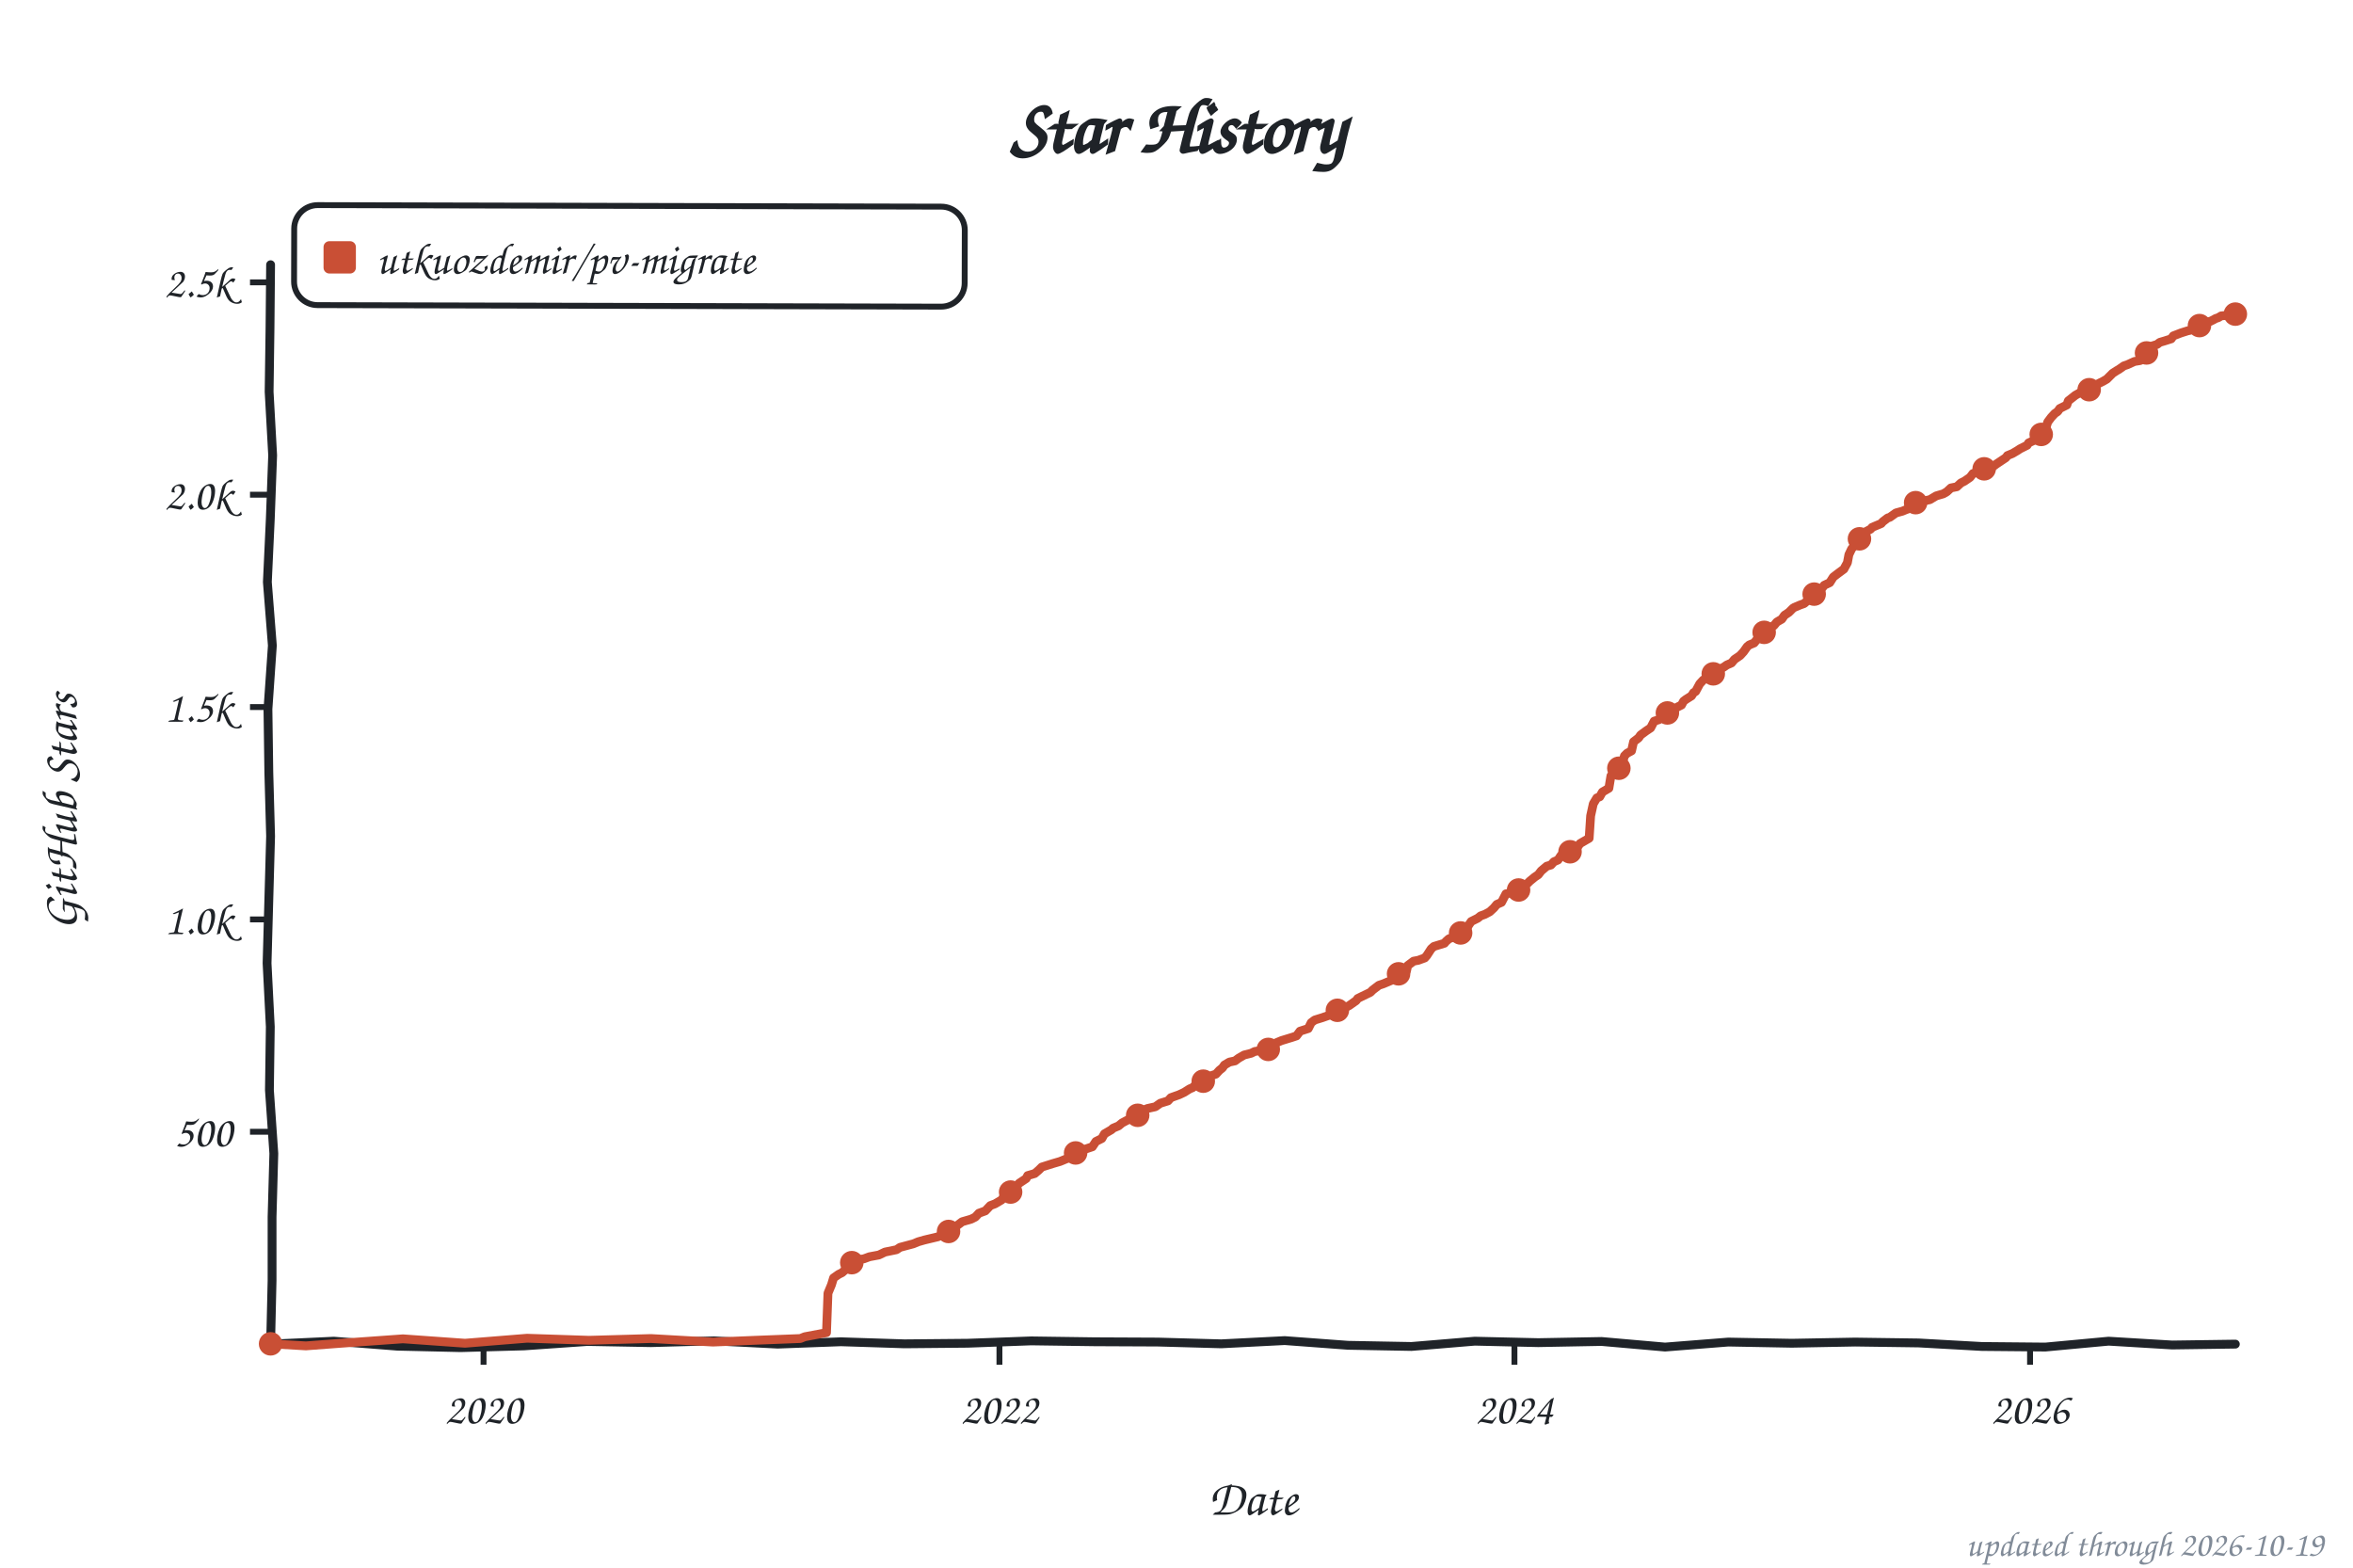
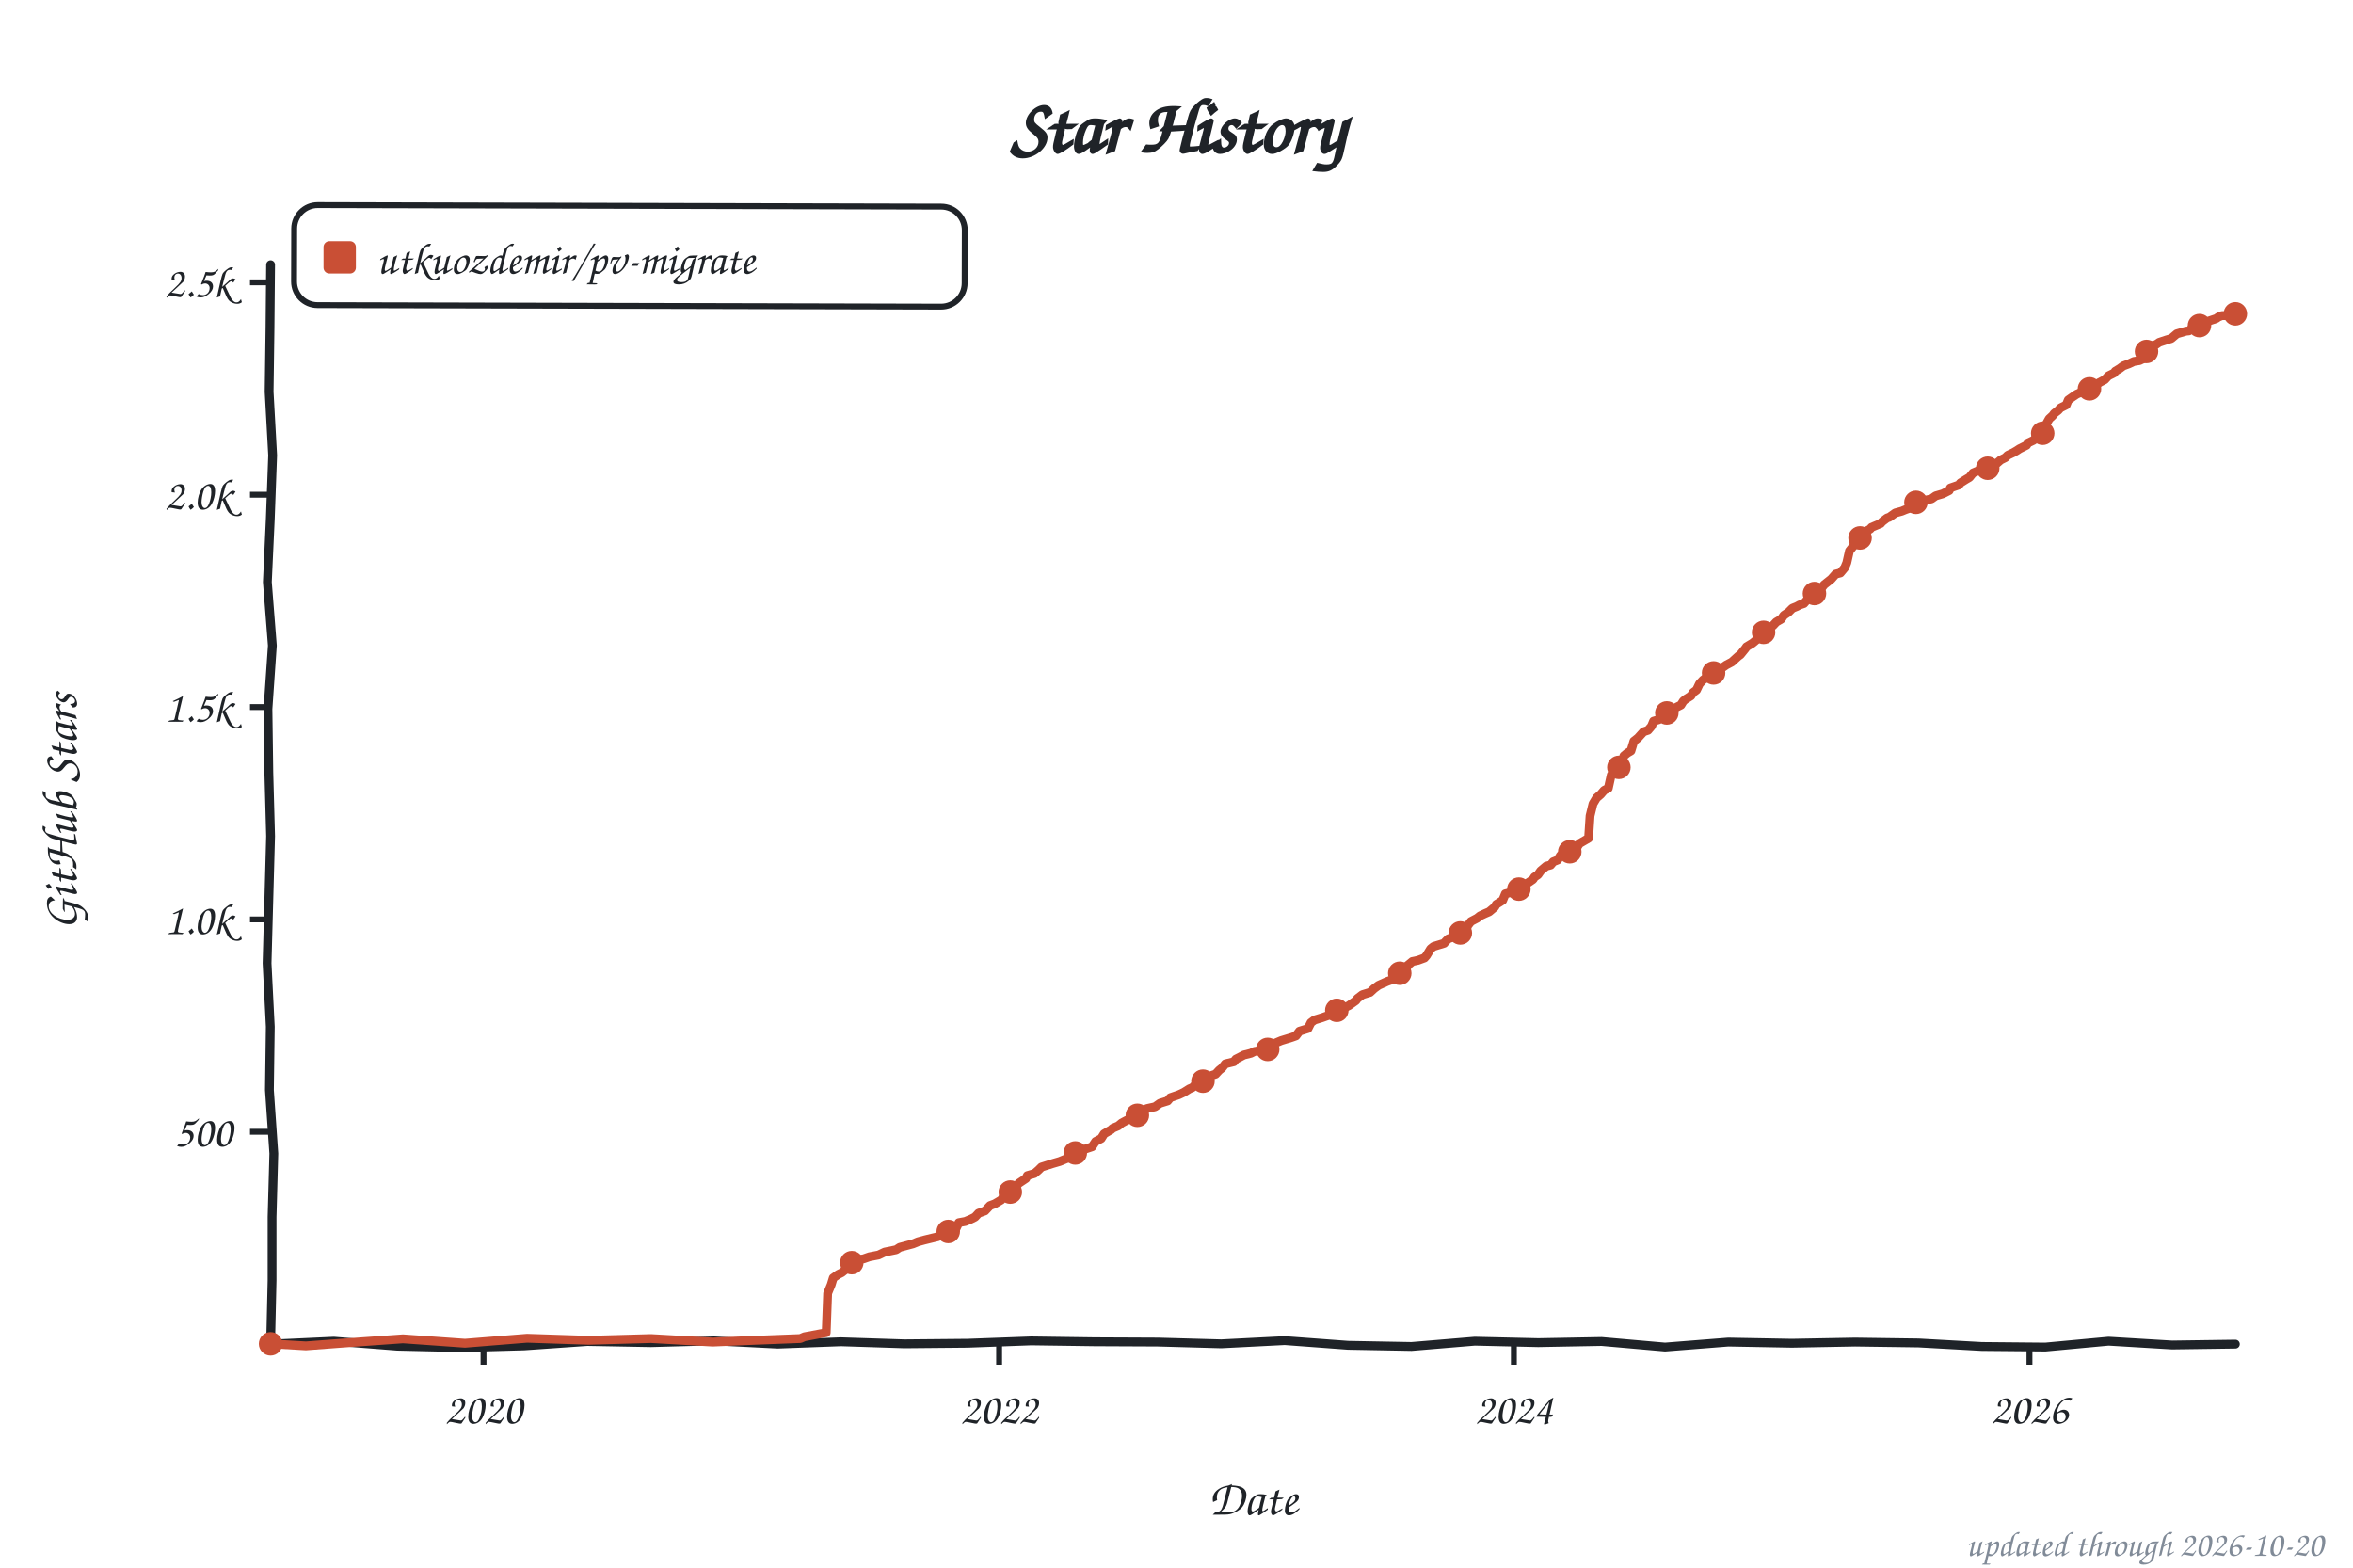
<svg xmlns="http://www.w3.org/2000/svg" width="800" height="533" viewBox="0 0 800 533" role="img" aria-label="Star history of utkuozdemir/pv-migrate">
  <style>text{font-family:"Comic Sans MS","Chalkboard SE","Comic Neue","Marker Felt",cursive}</style>
  <text x="400" y="52" font-size="26" font-weight="bold" text-anchor="middle" fill="#1f2328">Star History</text>
  <rect x="100" y="70" width="228" height="34" rx="8" fill="none" stroke="#1f2328" stroke-width="2" transform="rotate(0.14 214 87)" />
  <rect x="110" y="82" width="11" height="11" rx="2" fill="#c94f35" />
  <text x="128" y="93" font-size="15" fill="#1f2328" textLength="189" lengthAdjust="spacingAndGlyphs">utkuozdemir/pv-migrate</text>
  <line x1="85" y1="384.8" x2="92" y2="384.8" stroke="#1f2328" stroke-width="2" />
  <text x="79" y="389.8" font-size="15" text-anchor="end" fill="#1f2328">500</text>
  <line x1="85" y1="312.6" x2="92" y2="312.6" stroke="#1f2328" stroke-width="2" />
  <text x="79" y="317.6" font-size="15" text-anchor="end" fill="#1f2328">1.0k</text>
  <line x1="85" y1="240.4" x2="92" y2="240.4" stroke="#1f2328" stroke-width="2" />
  <text x="79" y="245.4" font-size="15" text-anchor="end" fill="#1f2328">1.5k</text>
  <line x1="85" y1="168.2" x2="92" y2="168.2" stroke="#1f2328" stroke-width="2" />
  <text x="79" y="173.2" font-size="15" text-anchor="end" fill="#1f2328">2.0k</text>
  <line x1="85" y1="96.0" x2="92" y2="96.0" stroke="#1f2328" stroke-width="2" />
  <text x="79" y="101.0" font-size="15" text-anchor="end" fill="#1f2328">2.5k</text>
  <line x1="164.4" y1="457" x2="164.4" y2="464" stroke="#1f2328" stroke-width="2" />
  <text x="164.4" y="484" font-size="15" text-anchor="middle" fill="#1f2328">2020</text>
-   <line x1="339.8" y1="457" x2="339.8" y2="464" stroke="#1f2328" stroke-width="2" />
-   <text x="339.8" y="484" font-size="15" text-anchor="middle" fill="#1f2328">2022</text>
-   <line x1="514.9" y1="457" x2="514.9" y2="464" stroke="#1f2328" stroke-width="2" />
-   <text x="514.9" y="484" font-size="15" text-anchor="middle" fill="#1f2328">2024</text>
-   <line x1="690.2" y1="457" x2="690.2" y2="464" stroke="#1f2328" stroke-width="2" />
-   <text x="690.2" y="484" font-size="15" text-anchor="middle" fill="#1f2328">2026</text>
+   <line x1="339.7" y1="457" x2="339.7" y2="464" stroke="#1f2328" stroke-width="2" />
+   <text x="339.7" y="484" font-size="15" text-anchor="middle" fill="#1f2328">2022</text>
+   <line x1="514.7" y1="457" x2="514.7" y2="464" stroke="#1f2328" stroke-width="2" />
+   <text x="514.7" y="484" font-size="15" text-anchor="middle" fill="#1f2328">2024</text>
+   <line x1="690.0" y1="457" x2="690.0" y2="464" stroke="#1f2328" stroke-width="2" />
+   <text x="690.0" y="484" font-size="15" text-anchor="middle" fill="#1f2328">2026</text>
  <text x="426" y="515" font-size="17" text-anchor="middle" fill="#1f2328">Date</text>
  <text x="26" y="276" font-size="17" text-anchor="middle" fill="#1f2328" transform="rotate(-90 26 276)">GitHub Stars</text>
  <path d="M 92.0,90.0 L 91.8,111.6 L 91.5,133.2 L 92.7,154.8 L 91.9,176.4 L 90.9,197.9 L 92.6,219.5 L 91.1,241.1 L 91.4,262.7 L 92.0,284.3 L 91.4,305.9 L 90.8,327.5 L 91.9,349.1 L 91.6,370.6 L 93.1,392.2 L 92.5,413.8 L 92.5,435.4 L 92.0,457.0 L 113.5,456.0 L 135.1,457.7 L 156.6,458.2 L 178.2,457.6 L 199.7,456.1 L 221.3,456.5 L 242.8,455.9 L 264.4,457.0 L 285.9,456.2 L 307.5,456.9 L 329.0,456.7 L 350.6,455.9 L 372.1,456.2 L 393.7,456.3 L 415.2,456.9 L 436.8,455.8 L 458.3,457.4 L 479.9,457.8 L 501.4,456.0 L 523.0,456.5 L 544.5,456.1 L 566.1,458.0 L 587.6,456.3 L 609.2,456.7 L 630.7,456.3 L 652.3,456.6 L 673.8,457.8 L 695.4,458.0 L 716.9,456.0 L 738.5,457.3 L 760.0,457.0" fill="none" stroke="#1f2328" stroke-width="3" stroke-linecap="round" stroke-linejoin="round" />
-   <path d="M 92.0,456.9 L 104.0,457.6 L 116.0,456.7 L 137.0,455.2 L 158.1,456.7 L 179.2,455.0 L 200.3,455.7 L 221.3,455.1 L 242.4,456.3 L 256.8,455.7 L 272.1,455.1 L 273.6,454.5 L 281.0,453.1 L 281.5,439.7 L 282.7,436.8 L 283.4,434.5 L 285.1,433.3 L 286.3,432.7 L 287.2,431.9 L 288.2,429.6 L 291.1,428.4 L 293.7,428.0 L 295.6,427.3 L 298.8,426.7 L 300.9,425.7 L 304.8,424.9 L 306.0,424.1 L 310.5,422.9 L 312.2,422.2 L 314.3,421.6 L 318.9,420.5 L 321.5,419.2 L 322.5,418.7 L 323.9,417.9 L 325.4,416.7 L 327.1,415.4 L 330.2,414.5 L 331.6,413.8 L 332.8,412.5 L 335.0,411.7 L 336.7,409.9 L 338.3,409.3 L 340.5,408.0 L 341.2,407.0 L 342.4,406.3 L 344.3,404.0 L 345.5,403.4 L 346.5,402.3 L 348.9,400.7 L 349.4,399.7 L 351.8,399.0 L 353.2,397.8 L 354.2,396.8 L 358.0,395.6 L 360.4,394.9 L 362.1,394.2 L 363.8,393.5 L 364.7,392.3 L 366.9,391.7 L 369.0,390.7 L 371.4,389.9 L 372.6,388.1 L 374.6,387.1 L 375.5,385.5 L 377.9,384.1 L 378.4,383.6 L 380.3,382.8 L 381.5,381.8 L 383.2,380.9 L 385.6,379.9 L 386.5,379.3 L 387.7,378.2 L 389.2,377.3 L 390.1,376.9 L 392.8,376.3 L 394.5,375.1 L 397.1,374.3 L 398.1,373.2 L 400.9,372.2 L 402.6,371.4 L 404.5,370.2 L 405.5,369.8 L 406.7,368.6 L 409.1,367.6 L 410.0,366.6 L 412.2,365.6 L 413.4,365.2 L 414.6,363.9 L 415.6,363.1 L 416.3,362.1 L 418.0,361.1 L 419.9,360.7 L 421.1,359.8 L 423.0,358.7 L 425.4,358.1 L 426.6,357.5 L 431.2,356.8 L 432.6,355.3 L 433.8,354.6 L 435.7,353.8 L 439.3,352.7 L 440.8,352.2 L 442.0,350.6 L 444.8,349.7 L 445.8,347.7 L 447.0,346.8 L 449.6,346.0 L 452.7,344.9 L 453.5,343.9 L 456.1,343.2 L 457.5,342.5 L 458.7,341.9 L 461.1,340.2 L 461.6,339.5 L 462.8,338.9 L 465.9,337.4 L 466.7,336.6 L 468.8,335.0 L 470.3,334.5 L 472.9,333.4 L 474.1,332.7 L 475.1,331.2 L 478.2,330.1 L 478.6,328.3 L 480.6,326.8 L 482.2,326.5 L 484.4,325.7 L 485.1,324.9 L 486.6,322.6 L 487.5,321.8 L 491.1,320.7 L 491.6,320.1 L 492.6,319.2 L 496.2,317.9 L 496.6,317.2 L 498.3,316.5 L 499.3,314.6 L 500.2,313.3 L 502.4,312.2 L 503.4,311.4 L 504.8,310.9 L 506.5,310.0 L 507.9,308.7 L 508.9,307.5 L 510.5,306.8 L 512.0,303.9 L 514.9,303.4 L 516.5,302.3 L 517.5,301.5 L 519.4,300.3 L 520.1,299.6 L 521.8,298.2 L 523.0,297.4 L 524.0,296.1 L 525.9,294.5 L 527.3,294.1 L 528.3,293.0 L 529.7,292.4 L 530.7,290.9 L 532.6,290.1 L 535.0,288.9 L 536.2,288.2 L 537.2,286.8 L 540.3,285.0 L 540.8,277.4 L 541.7,273.3 L 542.9,271.3 L 543.9,270.9 L 544.8,269.3 L 547.0,268.0 L 547.7,263.8 L 549.4,262.1 L 550.1,261.5 L 551.3,260.5 L 552.3,257.0 L 553.2,256.1 L 554.7,255.3 L 555.4,252.2 L 557.1,250.9 L 557.8,249.9 L 559.7,248.5 L 561.2,247.5 L 562.4,245.2 L 564.0,244.7 L 566.0,242.9 L 566.9,242.4 L 569.1,241.1 L 570.5,240.3 L 571.7,239.7 L 572.4,238.4 L 573.2,237.8 L 575.1,236.6 L 575.8,235.5 L 576.5,235.1 L 577.9,232.5 L 579.1,231.2 L 580.6,230.3 L 581.8,229.7 L 583.0,228.6 L 584.2,227.8 L 586.1,226.8 L 587.1,226.1 L 588.7,225.4 L 589.7,224.2 L 591.6,222.9 L 592.8,221.6 L 594.0,219.9 L 594.7,219.3 L 596.4,218.6 L 597.9,216.7 L 599.8,215.0 L 601.0,213.7 L 603.1,212.7 L 604.1,211.5 L 605.8,210.5 L 606.7,209.2 L 608.2,208.2 L 609.6,206.8 L 610.1,206.5 L 612.0,205.7 L 613.4,205.2 L 614.4,204.3 L 616.1,202.9 L 616.6,202.1 L 617.5,201.6 L 619.7,199.7 L 620.2,199.0 L 622.1,198.1 L 623.3,196.2 L 625.0,194.9 L 626.9,193.5 L 628.1,191.3 L 628.6,188.6 L 629.5,186.7 L 630.7,185.1 L 631.4,183.9 L 632.6,182.9 L 634.3,180.8 L 636.0,179.9 L 636.5,179.3 L 639.6,178.0 L 640.1,177.4 L 641.8,176.1 L 642.5,175.9 L 644.6,174.4 L 646.8,173.8 L 648.0,173.3 L 649.7,172.7 L 650.9,171.8 L 652.1,170.7 L 656.1,169.9 L 658.3,168.6 L 660.7,167.9 L 661.9,167.2 L 663.3,165.9 L 665.3,165.5 L 666.7,164.2 L 667.9,163.6 L 669.8,162.3 L 670.8,161.0 L 672.5,160.4 L 674.6,159.4 L 677.5,158.7 L 678.7,157.8 L 679.6,157.2 L 682.0,155.6 L 682.5,154.9 L 684.2,154.2 L 685.9,153.2 L 686.8,152.6 L 689.2,151.4 L 689.7,150.6 L 691.6,149.7 L 692.6,148.6 L 694.8,147.3 L 695.2,146.8 L 696.2,143.5 L 697.4,141.9 L 698.6,140.6 L 699.6,139.9 L 700.3,138.9 L 702.7,137.7 L 703.2,136.3 L 705.1,134.8 L 705.6,134.4 L 707.2,133.5 L 709.9,132.8 L 710.8,131.8 L 712.5,131.2 L 713.5,130.4 L 715.1,129.6 L 716.3,128.9 L 718.3,126.9 L 719.7,126.0 L 720.4,125.6 L 722.1,124.4 L 723.3,124.0 L 725.7,122.9 L 727.6,122.6 L 729.5,121.7 L 730.0,119.5 L 731.5,117.7 L 733.4,117.1 L 734.3,116.4 L 736.0,115.9 L 738.2,115.2 L 738.9,114.2 L 741.5,113.2 L 743.7,112.5 L 744.6,112.3 L 746.1,111.5 L 747.0,110.9 L 747.5,110.7 L 748.7,110.6 L 749.7,110.2 L 750.4,109.4 L 751.4,109.3 L 752.6,108.7 L 753.3,108.3 L 754.2,108.0 L 755.2,107.4 L 756.2,107.3 L 757.1,107.3 L 758.3,107.4 L 759.3,107.1 L 760.0,106.8" fill="none" stroke="#c94f35" stroke-width="3" stroke-linecap="round" stroke-linejoin="round" />
+   <path d="M 92.0,456.9 L 104.0,457.6 L 116.0,456.7 L 137.0,455.2 L 158.1,456.7 L 179.2,455.0 L 200.2,455.7 L 221.3,455.1 L 242.3,456.3 L 256.7,455.7 L 272.1,455.1 L 273.5,454.5 L 280.9,453.1 L 281.4,439.7 L 282.6,436.8 L 283.3,434.5 L 285.0,433.3 L 286.2,432.7 L 287.2,431.9 L 288.1,429.6 L 291.0,428.4 L 293.6,428.0 L 295.6,427.3 L 298.7,426.7 L 300.8,425.7 L 304.7,424.9 L 305.9,424.1 L 310.4,422.9 L 312.1,422.2 L 314.3,421.6 L 318.8,420.5 L 321.5,419.2 L 322.4,418.7 L 325.1,417.6 L 326.0,415.7 L 328.2,415.3 L 330.1,414.5 L 331.5,413.8 L 332.7,412.5 L 334.9,411.7 L 336.6,409.9 L 338.2,409.3 L 340.4,408.0 L 341.1,407.0 L 342.3,406.3 L 344.2,404.0 L 345.4,403.4 L 346.4,402.3 L 348.8,400.7 L 349.3,399.7 L 351.7,399.0 L 353.1,397.8 L 354.1,396.8 L 357.9,395.6 L 360.3,394.9 L 362.0,394.2 L 363.7,393.5 L 364.6,392.3 L 366.8,391.7 L 368.9,390.7 L 371.3,389.9 L 372.5,388.1 L 374.4,387.1 L 375.4,385.5 L 377.8,384.1 L 378.3,383.6 L 380.2,382.8 L 381.4,381.8 L 383.1,380.9 L 385.5,379.9 L 386.2,379.5 L 387.6,378.2 L 389.1,377.3 L 390.0,376.9 L 392.7,376.3 L 394.4,375.1 L 397.0,374.3 L 397.9,373.2 L 400.8,372.2 L 402.5,371.4 L 404.4,370.2 L 405.4,369.8 L 406.6,368.6 L 409.0,367.6 L 409.9,366.6 L 412.1,365.6 L 413.3,365.2 L 414.5,363.9 L 415.5,363.1 L 416.6,361.7 L 419.5,361.0 L 420.2,360.1 L 421.4,359.5 L 422.9,358.7 L 425.3,358.1 L 426.5,357.5 L 431.0,356.8 L 432.5,355.3 L 433.7,354.6 L 435.6,353.8 L 439.2,352.7 L 440.6,352.2 L 441.8,350.6 L 444.7,349.7 L 445.7,347.7 L 446.9,346.8 L 449.5,346.0 L 452.6,344.9 L 453.3,343.9 L 456.0,343.2 L 457.4,342.5 L 458.6,341.9 L 461.0,340.2 L 461.5,339.5 L 463.2,338.2 L 465.8,337.4 L 467.2,336.1 L 468.7,335.0 L 471.6,333.7 L 473.0,333.2 L 474.0,332.7 L 475.4,331.1 L 478.0,330.1 L 478.5,328.3 L 480.2,326.9 L 482.1,326.5 L 484.3,325.7 L 485.0,324.9 L 486.4,322.6 L 487.4,321.8 L 491.0,320.7 L 491.5,320.1 L 492.4,319.2 L 496.0,317.9 L 496.5,317.2 L 498.2,316.5 L 499.1,314.6 L 500.1,313.3 L 502.2,312.2 L 503.2,311.4 L 504.9,310.6 L 506.3,310.0 L 508.2,308.4 L 508.7,307.5 L 510.9,306.1 L 511.8,303.9 L 515.0,303.1 L 516.9,301.9 L 517.8,301.2 L 519.3,300.3 L 521.2,299.0 L 521.7,298.2 L 522.9,297.4 L 523.8,296.1 L 525.7,294.5 L 527.2,294.1 L 528.1,293.0 L 529.6,292.4 L 530.5,290.9 L 533.7,289.6 L 534.9,288.9 L 536.1,288.2 L 537.0,286.8 L 540.1,285.0 L 540.6,277.4 L 541.6,273.3 L 542.8,271.3 L 544.2,270.1 L 545.4,268.7 L 546.8,268.0 L 547.8,263.5 L 549.2,262.1 L 550.4,260.9 L 551.2,260.5 L 552.1,257.0 L 553.3,256.0 L 554.5,255.3 L 555.5,252.0 L 556.9,250.9 L 558.8,248.8 L 560.3,248.3 L 561.5,246.9 L 562.2,245.2 L 563.9,244.7 L 565.8,242.9 L 566.7,242.4 L 568.9,241.1 L 570.3,240.3 L 571.5,239.7 L 572.3,238.4 L 573.0,237.8 L 574.9,236.6 L 575.6,235.5 L 576.8,234.6 L 577.8,232.5 L 579.0,231.2 L 580.7,230.0 L 581.9,229.6 L 582.8,228.6 L 584.5,227.7 L 585.9,226.8 L 586.9,226.1 L 588.8,225.1 L 591.0,223.1 L 591.7,222.6 L 593.4,220.5 L 593.8,219.9 L 595.8,218.7 L 597.0,217.7 L 598.4,216.4 L 599.6,215.0 L 600.8,213.7 L 602.7,212.8 L 603.9,211.5 L 605.6,210.5 L 606.5,209.2 L 608.0,208.2 L 609.4,206.8 L 610.9,206.2 L 611.8,205.7 L 613.3,205.2 L 614.7,203.6 L 615.4,203.3 L 616.6,202.0 L 617.8,200.7 L 619.5,199.7 L 620.2,198.8 L 622.6,196.9 L 624.1,195.2 L 625.7,194.8 L 627.2,193.0 L 627.9,191.3 L 628.8,187.3 L 630.0,185.8 L 630.8,184.5 L 631.5,183.7 L 632.7,182.6 L 634.1,180.8 L 635.8,179.9 L 636.3,179.3 L 639.4,178.0 L 639.9,177.4 L 641.6,176.1 L 642.3,175.9 L 644.4,174.4 L 646.6,173.8 L 647.8,173.3 L 649.5,172.7 L 650.7,171.8 L 651.9,170.7 L 656.7,169.6 L 658.1,168.6 L 660.5,167.9 L 662.7,166.8 L 663.1,165.9 L 666.0,164.9 L 666.5,164.2 L 668.4,163.0 L 669.6,162.3 L 670.8,160.8 L 672.7,160.0 L 675.8,159.2 L 677.3,158.7 L 678.7,157.7 L 680.2,156.4 L 681.8,155.6 L 682.6,154.8 L 684.5,153.9 L 685.7,153.2 L 686.6,152.6 L 689.0,151.4 L 689.5,150.6 L 691.4,149.7 L 692.6,148.4 L 694.5,147.3 L 695.7,144.2 L 696.7,142.4 L 697.9,141.3 L 698.4,140.6 L 699.8,139.5 L 700.5,138.7 L 702.5,137.7 L 703.2,136.0 L 704.9,134.8 L 706.1,134.0 L 708.2,133.1 L 709.6,132.8 L 710.6,131.8 L 712.5,131.1 L 713.7,130.1 L 715.6,129.1 L 716.8,127.8 L 718.8,126.8 L 719.2,126.2 L 720.7,125.3 L 721.9,124.4 L 723.8,123.7 L 725.5,122.9 L 727.4,122.6 L 729.3,121.7 L 730.0,119.1 L 731.2,117.7 L 733.1,117.1 L 734.1,116.4 L 736.5,115.6 L 738.2,115.1 L 740.1,113.5 L 743.2,112.6 L 744.2,112.5 L 744.9,111.9 L 745.9,111.5 L 746.8,110.9 L 748.0,110.7 L 749.0,110.3 L 749.5,110.2 L 750.4,109.4 L 751.4,109.0 L 752.3,108.7 L 753.5,108.3 L 754.2,107.8 L 755.4,107.3 L 756.2,107.3 L 757.1,107.3 L 758.1,107.4 L 759.5,107.1 L 760.0,106.7" fill="none" stroke="#c94f35" stroke-width="3" stroke-linecap="round" stroke-linejoin="round" />
  <circle cx="92.0" cy="456.9" r="4" fill="#c94f35" />
  <circle cx="289.6" cy="429.3" r="4" fill="#c94f35" />
-   <circle cx="322.5" cy="418.7" r="4" fill="#c94f35" />
-   <circle cx="343.6" cy="405.3" r="4" fill="#c94f35" />
-   <circle cx="365.7" cy="392.0" r="4" fill="#c94f35" />
-   <circle cx="386.8" cy="379.2" r="4" fill="#c94f35" />
-   <circle cx="409.1" cy="367.6" r="4" fill="#c94f35" />
-   <circle cx="431.2" cy="356.8" r="4" fill="#c94f35" />
-   <circle cx="454.7" cy="343.5" r="4" fill="#c94f35" />
-   <circle cx="475.5" cy="331.1" r="4" fill="#c94f35" />
-   <circle cx="496.6" cy="317.2" r="4" fill="#c94f35" />
-   <circle cx="516.3" cy="302.6" r="4" fill="#c94f35" />
-   <circle cx="533.8" cy="289.6" r="4" fill="#c94f35" />
-   <circle cx="550.4" cy="261.2" r="4" fill="#c94f35" />
-   <circle cx="566.9" cy="242.4" r="4" fill="#c94f35" />
-   <circle cx="582.5" cy="229.1" r="4" fill="#c94f35" />
-   <circle cx="599.8" cy="215.0" r="4" fill="#c94f35" />
-   <circle cx="616.8" cy="202.0" r="4" fill="#c94f35" />
-   <circle cx="632.2" cy="183.2" r="4" fill="#c94f35" />
-   <circle cx="651.3" cy="170.9" r="4" fill="#c94f35" />
-   <circle cx="674.6" cy="159.4" r="4" fill="#c94f35" />
-   <circle cx="694.0" cy="147.7" r="4" fill="#c94f35" />
-   <circle cx="710.3" cy="132.5" r="4" fill="#c94f35" />
-   <circle cx="729.8" cy="120.0" r="4" fill="#c94f35" />
+   <circle cx="322.4" cy="418.7" r="4" fill="#c94f35" />
+   <circle cx="343.5" cy="405.3" r="4" fill="#c94f35" />
+   <circle cx="365.6" cy="392.0" r="4" fill="#c94f35" />
+   <circle cx="386.7" cy="379.2" r="4" fill="#c94f35" />
+   <circle cx="409.0" cy="367.6" r="4" fill="#c94f35" />
+   <circle cx="431.0" cy="356.8" r="4" fill="#c94f35" />
+   <circle cx="454.5" cy="343.5" r="4" fill="#c94f35" />
+   <circle cx="475.9" cy="330.9" r="4" fill="#c94f35" />
+   <circle cx="496.5" cy="317.2" r="4" fill="#c94f35" />
+   <circle cx="516.4" cy="302.3" r="4" fill="#c94f35" />
+   <circle cx="533.7" cy="289.6" r="4" fill="#c94f35" />
+   <circle cx="550.4" cy="260.9" r="4" fill="#c94f35" />
+   <circle cx="566.7" cy="242.4" r="4" fill="#c94f35" />
+   <circle cx="582.6" cy="228.8" r="4" fill="#c94f35" />
+   <circle cx="599.6" cy="215.0" r="4" fill="#c94f35" />
+   <circle cx="616.9" cy="201.8" r="4" fill="#c94f35" />
+   <circle cx="632.4" cy="182.9" r="4" fill="#c94f35" />
+   <circle cx="651.4" cy="170.8" r="4" fill="#c94f35" />
+   <circle cx="675.8" cy="159.2" r="4" fill="#c94f35" />
+   <circle cx="694.5" cy="147.3" r="4" fill="#c94f35" />
+   <circle cx="710.4" cy="132.2" r="4" fill="#c94f35" />
+   <circle cx="729.8" cy="119.5" r="4" fill="#c94f35" />
  <circle cx="747.8" cy="110.7" r="4" fill="#c94f35" />
-   <circle cx="760.0" cy="106.8" r="4" fill="#c94f35" />
-   <text x="790" y="529" font-size="12" text-anchor="end" fill="#818b98">updated through 2026-10-19</text>
+   <circle cx="760.0" cy="106.7" r="4" fill="#c94f35" />
+   <text x="790" y="529" font-size="12" text-anchor="end" fill="#818b98">updated through 2026-10-20</text>
</svg>
